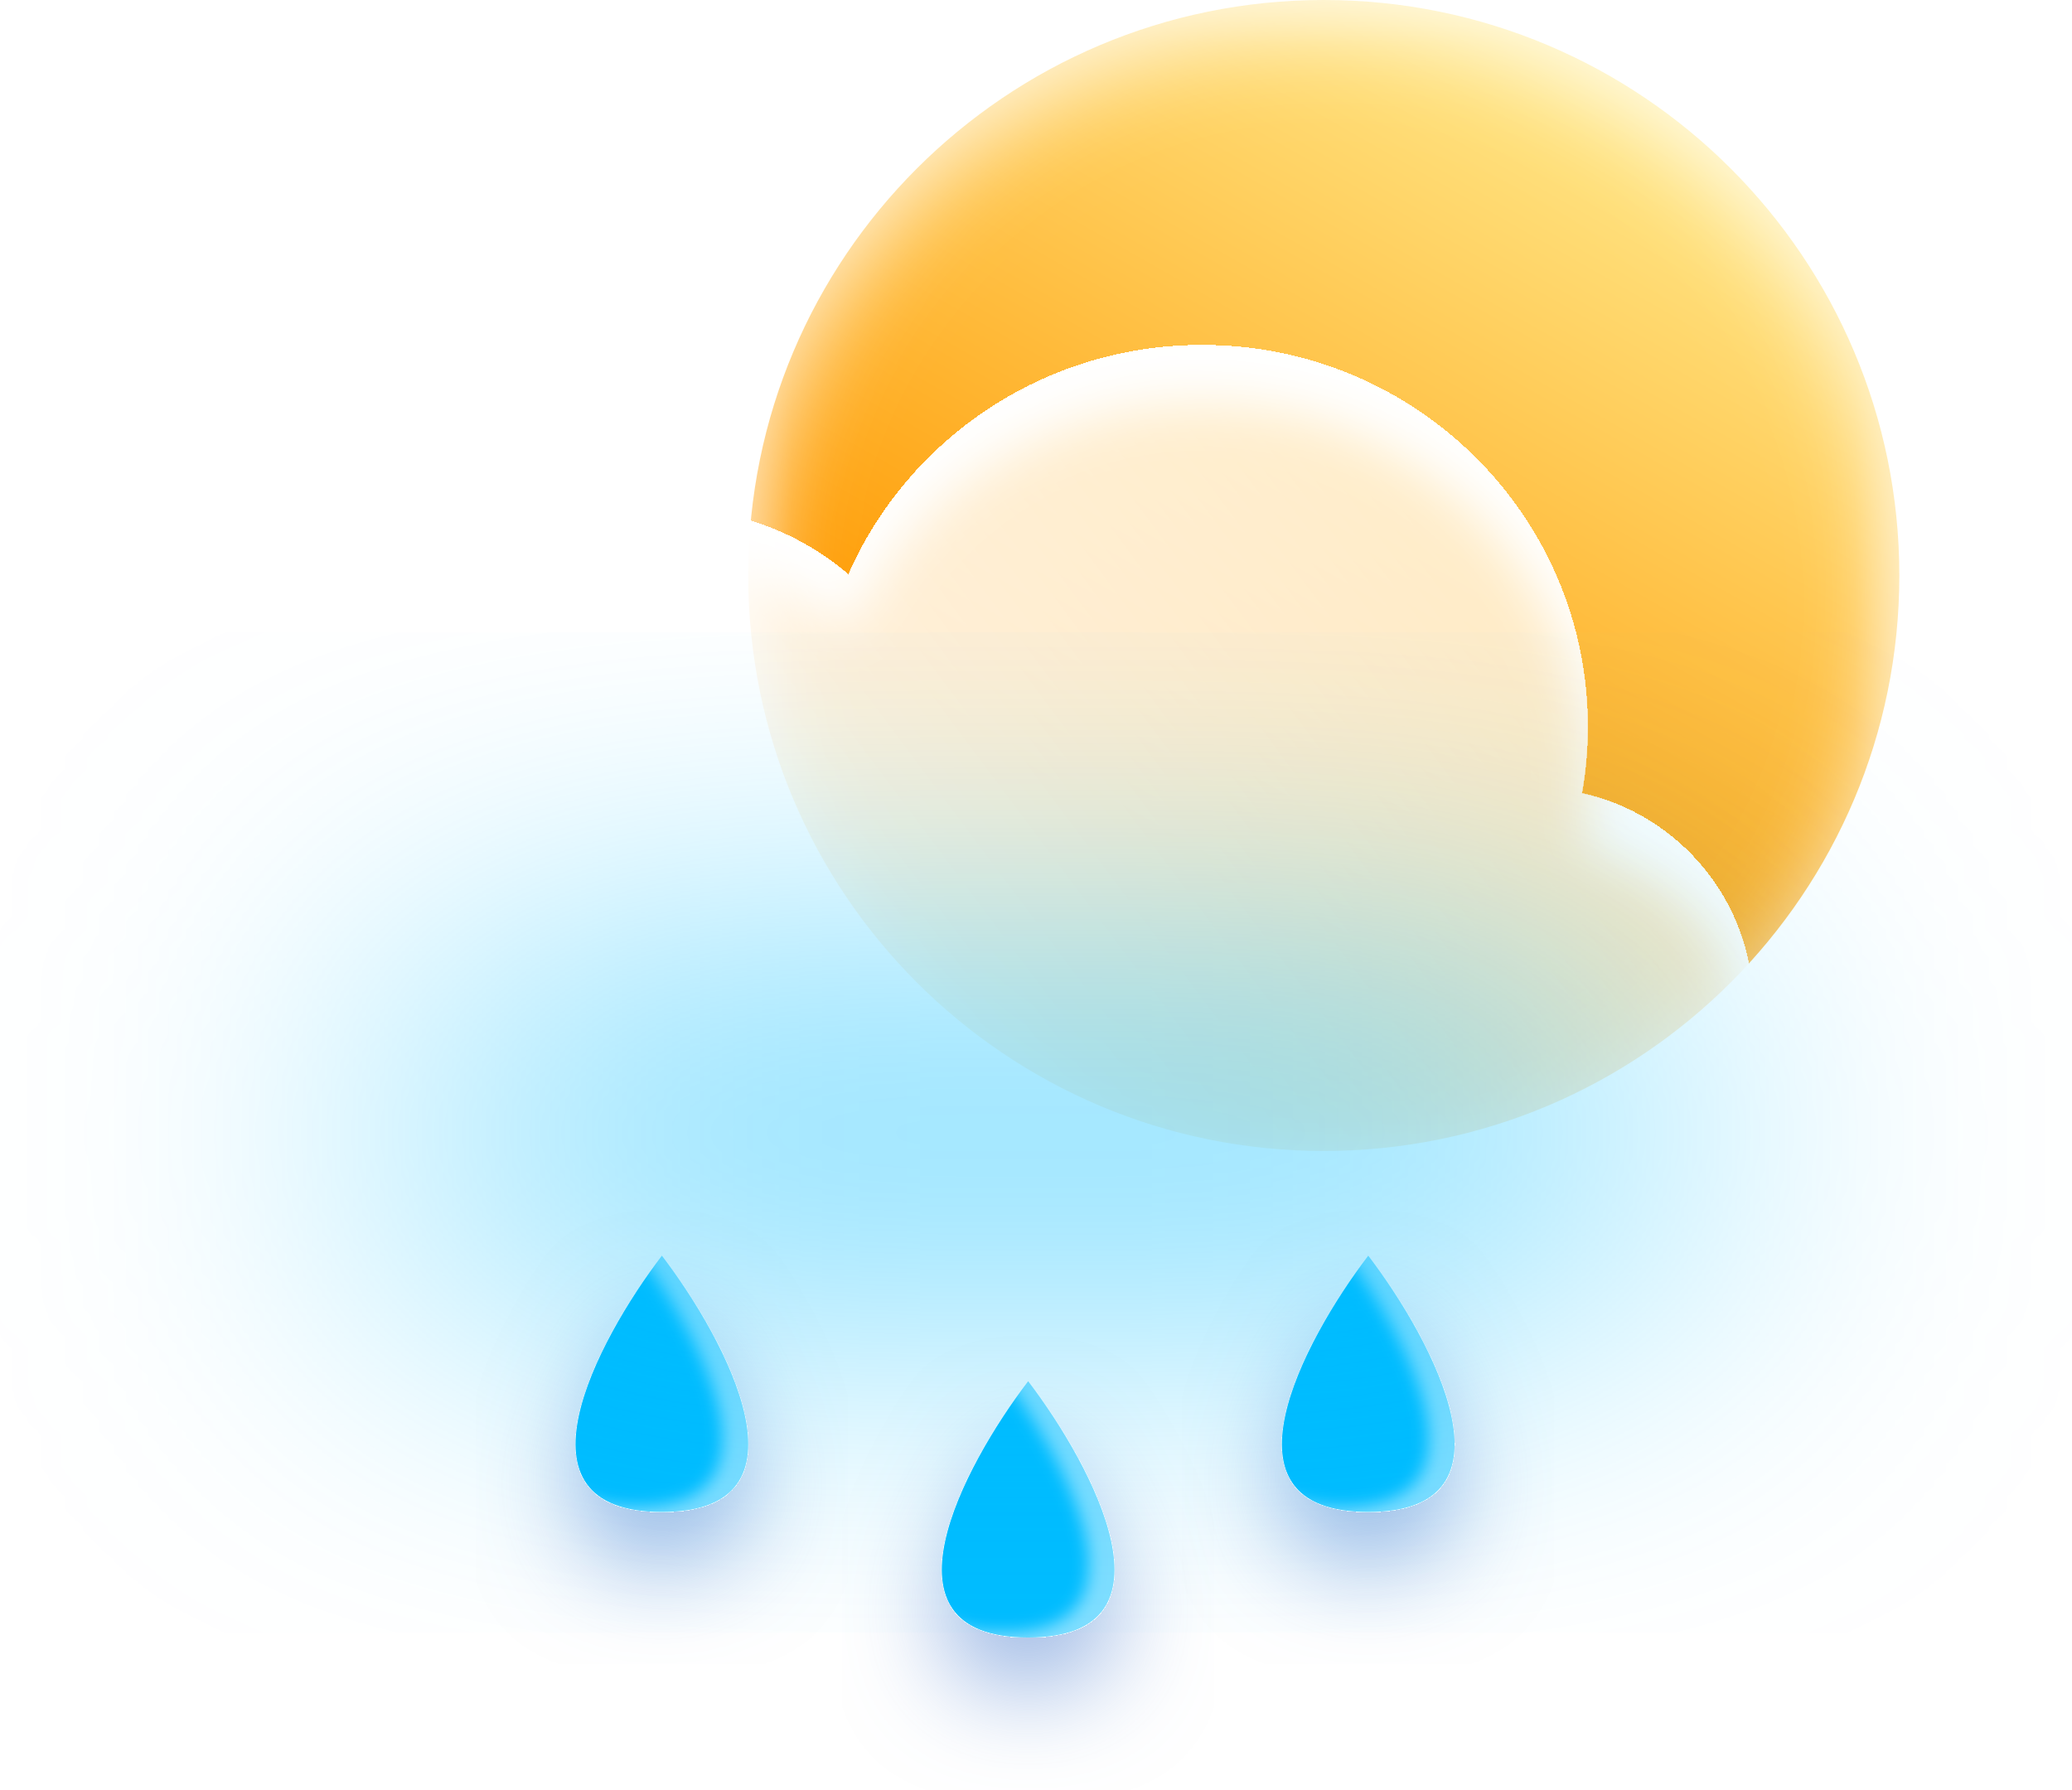
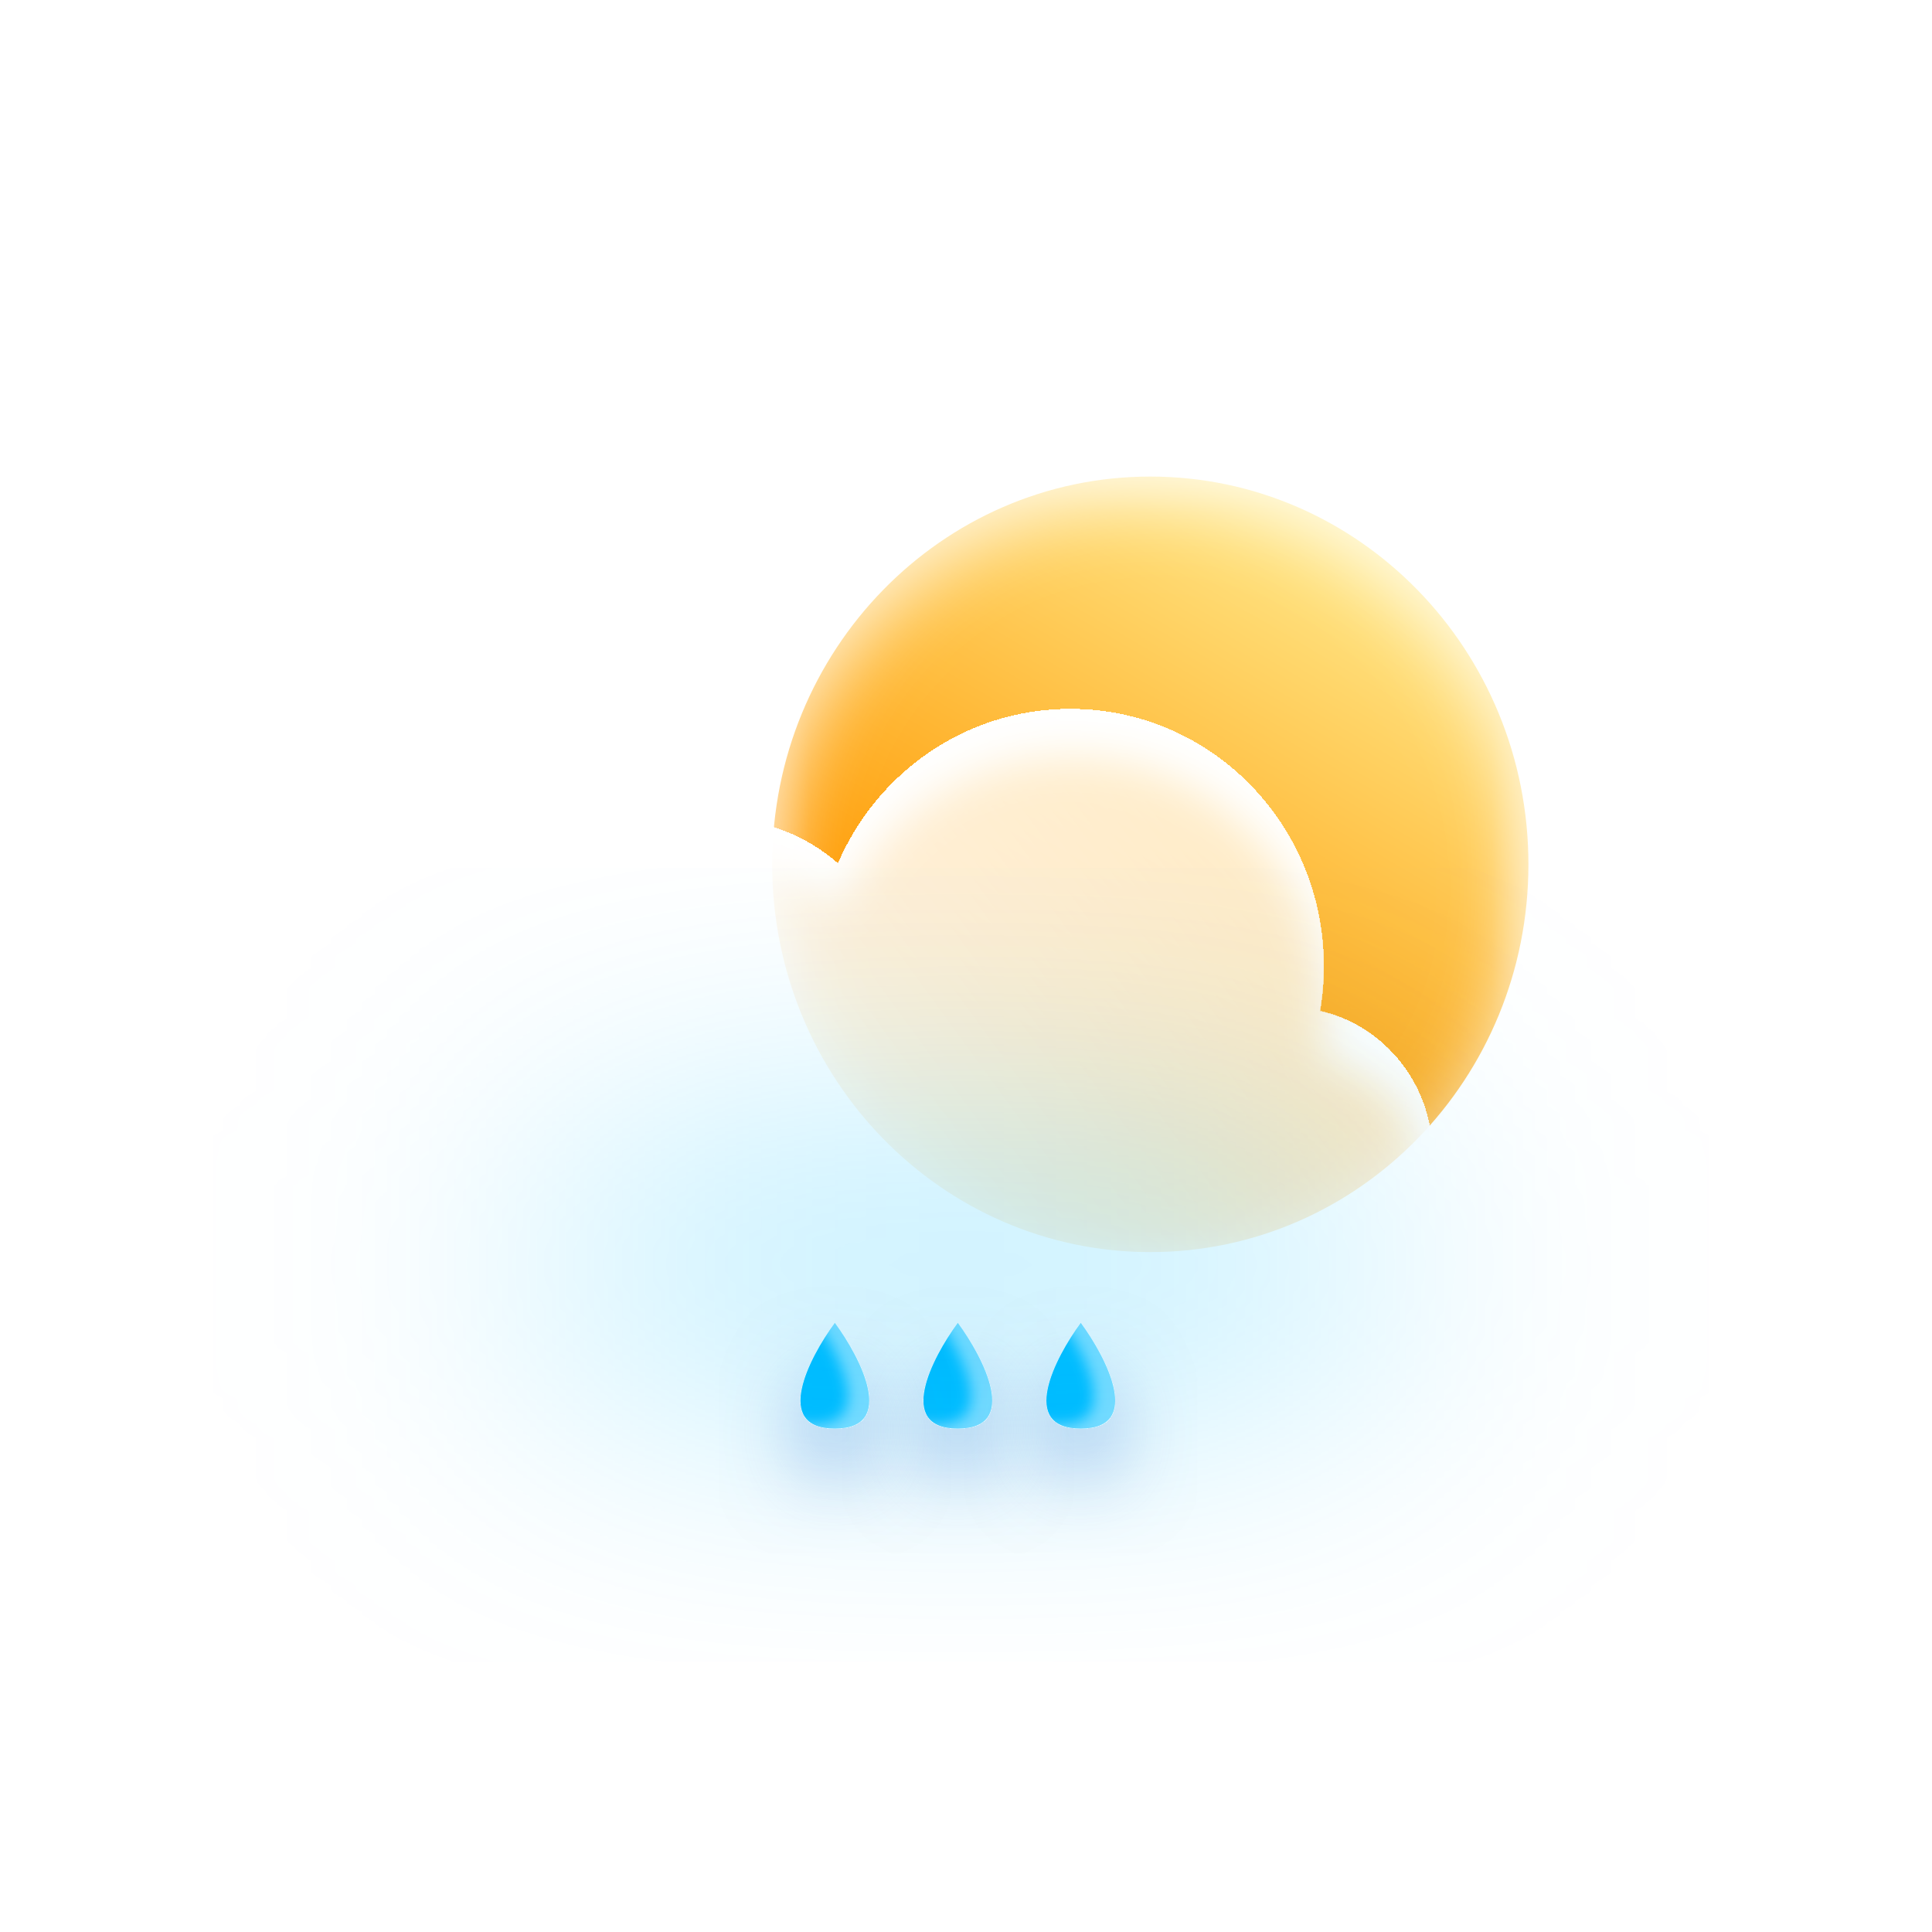
- <svg xmlns="http://www.w3.org/2000/svg" width="396" height="342" viewBox="0 0 396 342" fill="none">
-   <g filter="url(#filter0_i_1_42)">
-     <path d="M363 110C363 170.751 313.751 220 253 220C192.249 220 143 170.751 143 110C143 49.249 192.249 0 253 0C313.751 0 363 49.249 363 110Z" fill="url(#paint0_linear_1_42)" />
+ <svg xmlns="http://www.w3.org/2000/svg" width="450" height="450" viewBox="0 0 450 450" fill="none">
+   <g filter="url(#filter0_i_137_56)">
+     <path d="M356 201.318C356 251.199 316.569 291.636 267.929 291.636C219.289 291.636 179.859 251.199 179.859 201.318C179.859 151.437 219.289 111 267.929 111C316.569 111 356 151.437 356 201.318Z" fill="url(#paint0_linear_137_56)" />
  </g>
-   <g filter="url(#filter2_i_1_42)">
-     <path d="M302.326 151.629C303.049 147.524 303.426 143.302 303.426 138.993C303.426 98.68 270.441 66 229.752 66C199.503 66 173.512 84.061 162.166 109.893C152.974 102.03 141.047 97.283 128.012 97.283C98.949 97.283 75.388 120.885 75.388 150C75.388 151.621 75.462 153.225 75.605 154.809C61.626 161.593 52 175.828 52 192.29C52 215.326 70.849 234 94.099 234H292.901C316.152 234 335 215.326 335 192.29C335 172.464 321.039 155.869 302.326 151.629Z" fill="url(#paint1_linear_1_42)" />
+   <g filter="url(#filter2_i_137_56)">
+     <path d="M307.422 235.498C308 232.128 308.302 228.661 308.302 225.123C308.302 192.023 281.893 165.191 249.316 165.191C225.098 165.191 204.288 180.02 195.204 201.23C187.844 194.774 178.295 190.876 167.859 190.876C144.589 190.876 125.726 210.255 125.726 234.161C125.726 235.492 125.784 236.809 125.899 238.11C114.707 243.68 107 255.367 107 268.884C107 287.798 122.091 303.131 140.706 303.131H299.876C318.491 303.131 333.582 287.798 333.582 268.884C333.582 252.605 322.404 238.979 307.422 235.498Z" fill="url(#paint1_linear_137_56)" />
  </g>
-   <g filter="url(#filter3_di_1_42)">
-     <path d="M196.5 264C184.049 280.333 166.617 313 196.5 313C226.383 313 208.951 280.333 196.5 264Z" fill="#00BCFF" />
+   <g filter="url(#filter3_di_137_56)">
+     <path d="M223.093 308.112C217.051 316.323 208.593 332.744 223.093 332.744C237.594 332.744 229.135 316.323 223.093 308.112Z" fill="#00BCFF" />
  </g>
-   <g filter="url(#filter4_di_1_42)">
-     <path d="M126.5 240C114.049 256.333 96.617 289 126.5 289C156.383 289 138.951 256.333 126.5 240Z" fill="#00BCFF" />
+   <g filter="url(#filter4_di_137_56)">
+     <path d="M194.45 308.112C188.408 316.323 179.95 332.744 194.45 332.744C208.951 332.744 200.492 316.323 194.45 308.112Z" fill="#00BCFF" />
  </g>
-   <g filter="url(#filter5_di_1_42)">
-     <path d="M261.5 240C249.049 256.333 231.617 289 261.5 289C291.383 289 273.951 256.333 261.5 240Z" fill="#00BCFF" />
+   <g filter="url(#filter5_di_137_56)">
+     <path d="M251.733 308.112C245.691 316.323 237.233 332.744 251.733 332.744C266.234 332.744 257.775 316.323 251.733 308.112Z" fill="#00BCFF" />
  </g>
-   <g filter="url(#filter6_f_1_42)">
-     <rect x="78" y="199" width="240" height="35" rx="17.5" fill="#00BCFF" />
+   <g filter="url(#filter6_f_137_56)">
+     <rect x="127.817" y="280.141" width="192.154" height="28.738" rx="14.369" fill="#00BCFF" fill-opacity="0.6" />
  </g>
  <defs>
-     <filter id="filter0_i_1_42" x="143" y="0" width="220" height="225" filterUnits="userSpaceOnUse" color-interpolation-filters="sRGB">
+     <filter id="filter0_i_137_56" x="179.859" y="111" width="176.141" height="185.636" filterUnits="userSpaceOnUse" color-interpolation-filters="sRGB">
      <feFlood flood-opacity="0" result="BackgroundImageFix" />
      <feBlend mode="normal" in="SourceGraphic" in2="BackgroundImageFix" result="shape" />
      <feColorMatrix in="SourceAlpha" type="matrix" values="0 0 0 0 0 0 0 0 0 0 0 0 0 0 0 0 0 0 127 0" result="hardAlpha" />
      <feOffset dy="5" />
      <feGaussianBlur stdDeviation="9" />
      <feComposite in2="hardAlpha" operator="arithmetic" k2="-1" k3="1" />
      <feColorMatrix type="matrix" values="0 0 0 0 1 0 0 0 0 1 0 0 0 0 1 0 0 0 0.81 0" />
-       <feBlend mode="normal" in2="shape" result="effect1_innerShadow_1_42" />
+       <feBlend mode="normal" in2="shape" result="effect1_innerShadow_137_56" />
    </filter>
-     <filter id="filter2_i_1_42" x="52" y="66" width="283" height="178" filterUnits="userSpaceOnUse" color-interpolation-filters="sRGB">
+     <filter id="filter2_i_137_56" x="107" y="165.191" width="226.582" height="147.94" filterUnits="userSpaceOnUse" color-interpolation-filters="sRGB">
      <feFlood flood-opacity="0" result="BackgroundImageFix" />
      <feBlend mode="normal" in="SourceGraphic" in2="BackgroundImageFix" result="shape" />
      <feColorMatrix in="SourceAlpha" type="matrix" values="0 0 0 0 0 0 0 0 0 0 0 0 0 0 0 0 0 0 127 0" result="hardAlpha" />
      <feOffset dy="11" />
      <feGaussianBlur stdDeviation="5" />
      <feComposite in2="hardAlpha" operator="arithmetic" k2="-1" k3="1" />
      <feColorMatrix type="matrix" values="0 0 0 0 1 0 0 0 0 1 0 0 0 0 1 0 0 0 1 0" />
-       <feBlend mode="normal" in2="shape" result="effect1_innerShadow_1_42" />
+       <feBlend mode="normal" in2="shape" result="effect1_innerShadow_137_56" />
    </filter>
-     <filter id="filter3_di_1_42" x="161" y="255" width="71" height="87" filterUnits="userSpaceOnUse" color-interpolation-filters="sRGB">
+     <filter id="filter3_di_137_56" x="196.087" y="299.112" width="54.013" height="62.632" filterUnits="userSpaceOnUse" color-interpolation-filters="sRGB">
      <feFlood flood-opacity="0" result="BackgroundImageFix" />
      <feColorMatrix in="SourceAlpha" type="matrix" values="0 0 0 0 0 0 0 0 0 0 0 0 0 0 0 0 0 0 127 0" result="hardAlpha" />
      <feOffset dy="10" />
      <feGaussianBlur stdDeviation="9.5" />
      <feComposite in2="hardAlpha" operator="out" />
      <feColorMatrix type="matrix" values="0 0 0 0 0.239 0 0 0 0 0.452 0 0 0 0 0.794 0 0 0 0.5 0" />
-       <feBlend mode="normal" in2="BackgroundImageFix" result="effect1_dropShadow_1_42" />
-       <feBlend mode="normal" in="SourceGraphic" in2="effect1_dropShadow_1_42" result="shape" />
+       <feBlend mode="normal" in2="BackgroundImageFix" result="effect1_dropShadow_137_56" />
+       <feBlend mode="normal" in="SourceGraphic" in2="effect1_dropShadow_137_56" result="shape" />
      <feColorMatrix in="SourceAlpha" type="matrix" values="0 0 0 0 0 0 0 0 0 0 0 0 0 0 0 0 0 0 127 0" result="hardAlpha" />
      <feOffset dx="-5" dy="-1" />
      <feGaussianBlur stdDeviation="1.5" />
      <feComposite in2="hardAlpha" operator="arithmetic" k2="-1" k3="1" />
      <feColorMatrix type="matrix" values="0 0 0 0 1 0 0 0 0 1 0 0 0 0 1 0 0 0 0.5 0" />
-       <feBlend mode="normal" in2="shape" result="effect2_innerShadow_1_42" />
+       <feBlend mode="normal" in2="shape" result="effect2_innerShadow_137_56" />
    </filter>
-     <filter id="filter4_di_1_42" x="91" y="231" width="71" height="87" filterUnits="userSpaceOnUse" color-interpolation-filters="sRGB">
+     <filter id="filter4_di_137_56" x="167.444" y="299.112" width="54.013" height="62.632" filterUnits="userSpaceOnUse" color-interpolation-filters="sRGB">
      <feFlood flood-opacity="0" result="BackgroundImageFix" />
      <feColorMatrix in="SourceAlpha" type="matrix" values="0 0 0 0 0 0 0 0 0 0 0 0 0 0 0 0 0 0 127 0" result="hardAlpha" />
      <feOffset dy="10" />
      <feGaussianBlur stdDeviation="9.5" />
      <feComposite in2="hardAlpha" operator="out" />
      <feColorMatrix type="matrix" values="0 0 0 0 0.239 0 0 0 0 0.452 0 0 0 0 0.794 0 0 0 0.5 0" />
-       <feBlend mode="normal" in2="BackgroundImageFix" result="effect1_dropShadow_1_42" />
-       <feBlend mode="normal" in="SourceGraphic" in2="effect1_dropShadow_1_42" result="shape" />
+       <feBlend mode="normal" in2="BackgroundImageFix" result="effect1_dropShadow_137_56" />
+       <feBlend mode="normal" in="SourceGraphic" in2="effect1_dropShadow_137_56" result="shape" />
      <feColorMatrix in="SourceAlpha" type="matrix" values="0 0 0 0 0 0 0 0 0 0 0 0 0 0 0 0 0 0 127 0" result="hardAlpha" />
      <feOffset dx="-5" dy="-1" />
      <feGaussianBlur stdDeviation="1.5" />
      <feComposite in2="hardAlpha" operator="arithmetic" k2="-1" k3="1" />
      <feColorMatrix type="matrix" values="0 0 0 0 1 0 0 0 0 1 0 0 0 0 1 0 0 0 0.5 0" />
-       <feBlend mode="normal" in2="shape" result="effect2_innerShadow_1_42" />
+       <feBlend mode="normal" in2="shape" result="effect2_innerShadow_137_56" />
    </filter>
-     <filter id="filter5_di_1_42" x="226" y="231" width="71" height="87" filterUnits="userSpaceOnUse" color-interpolation-filters="sRGB">
+     <filter id="filter5_di_137_56" x="224.727" y="299.112" width="54.013" height="62.632" filterUnits="userSpaceOnUse" color-interpolation-filters="sRGB">
      <feFlood flood-opacity="0" result="BackgroundImageFix" />
      <feColorMatrix in="SourceAlpha" type="matrix" values="0 0 0 0 0 0 0 0 0 0 0 0 0 0 0 0 0 0 127 0" result="hardAlpha" />
      <feOffset dy="10" />
      <feGaussianBlur stdDeviation="9.5" />
      <feComposite in2="hardAlpha" operator="out" />
      <feColorMatrix type="matrix" values="0 0 0 0 0.239 0 0 0 0 0.452 0 0 0 0 0.794 0 0 0 0.5 0" />
-       <feBlend mode="normal" in2="BackgroundImageFix" result="effect1_dropShadow_1_42" />
-       <feBlend mode="normal" in="SourceGraphic" in2="effect1_dropShadow_1_42" result="shape" />
+       <feBlend mode="normal" in2="BackgroundImageFix" result="effect1_dropShadow_137_56" />
+       <feBlend mode="normal" in="SourceGraphic" in2="effect1_dropShadow_137_56" result="shape" />
      <feColorMatrix in="SourceAlpha" type="matrix" values="0 0 0 0 0 0 0 0 0 0 0 0 0 0 0 0 0 0 127 0" result="hardAlpha" />
      <feOffset dx="-5" dy="-1" />
      <feGaussianBlur stdDeviation="1.5" />
      <feComposite in2="hardAlpha" operator="arithmetic" k2="-1" k3="1" />
      <feColorMatrix type="matrix" values="0 0 0 0 1 0 0 0 0 1 0 0 0 0 1 0 0 0 0.5 0" />
-       <feBlend mode="normal" in2="shape" result="effect2_innerShadow_1_42" />
+       <feBlend mode="normal" in2="shape" result="effect2_innerShadow_137_56" />
    </filter>
-     <filter id="filter6_f_1_42" x="0" y="121" width="396" height="191" filterUnits="userSpaceOnUse" color-interpolation-filters="sRGB">
+     <filter id="filter6_f_137_56" x="49.817" y="202.141" width="348.154" height="184.737" filterUnits="userSpaceOnUse" color-interpolation-filters="sRGB">
      <feFlood flood-opacity="0" result="BackgroundImageFix" />
      <feBlend mode="normal" in="SourceGraphic" in2="BackgroundImageFix" result="shape" />
-       <feGaussianBlur stdDeviation="39" result="effect1_foregroundBlur_1_42" />
+       <feGaussianBlur stdDeviation="39" result="effect1_foregroundBlur_137_56" />
    </filter>
-     <linearGradient id="paint0_linear_1_42" x1="236.291" y1="169.873" x2="326.797" y2="11.139" gradientUnits="userSpaceOnUse">
+     <linearGradient id="paint0_linear_137_56" x1="254.551" y1="250.478" x2="329.805" y2="121.778" gradientUnits="userSpaceOnUse">
      <stop stop-color="#FF9900" />
      <stop offset="1" stop-color="#FFEE94" />
    </linearGradient>
-     <linearGradient id="paint1_linear_1_42" x1="70" y1="219" x2="355.5" y2="5.5" gradientUnits="userSpaceOnUse">
+     <linearGradient id="paint1_linear_137_56" x1="121.412" y1="290.815" x2="354.096" y2="121.14" gradientUnits="userSpaceOnUse">
      <stop stop-color="white" />
      <stop offset="1" stop-color="white" stop-opacity="0.58" />
    </linearGradient>
  </defs>
</svg>
